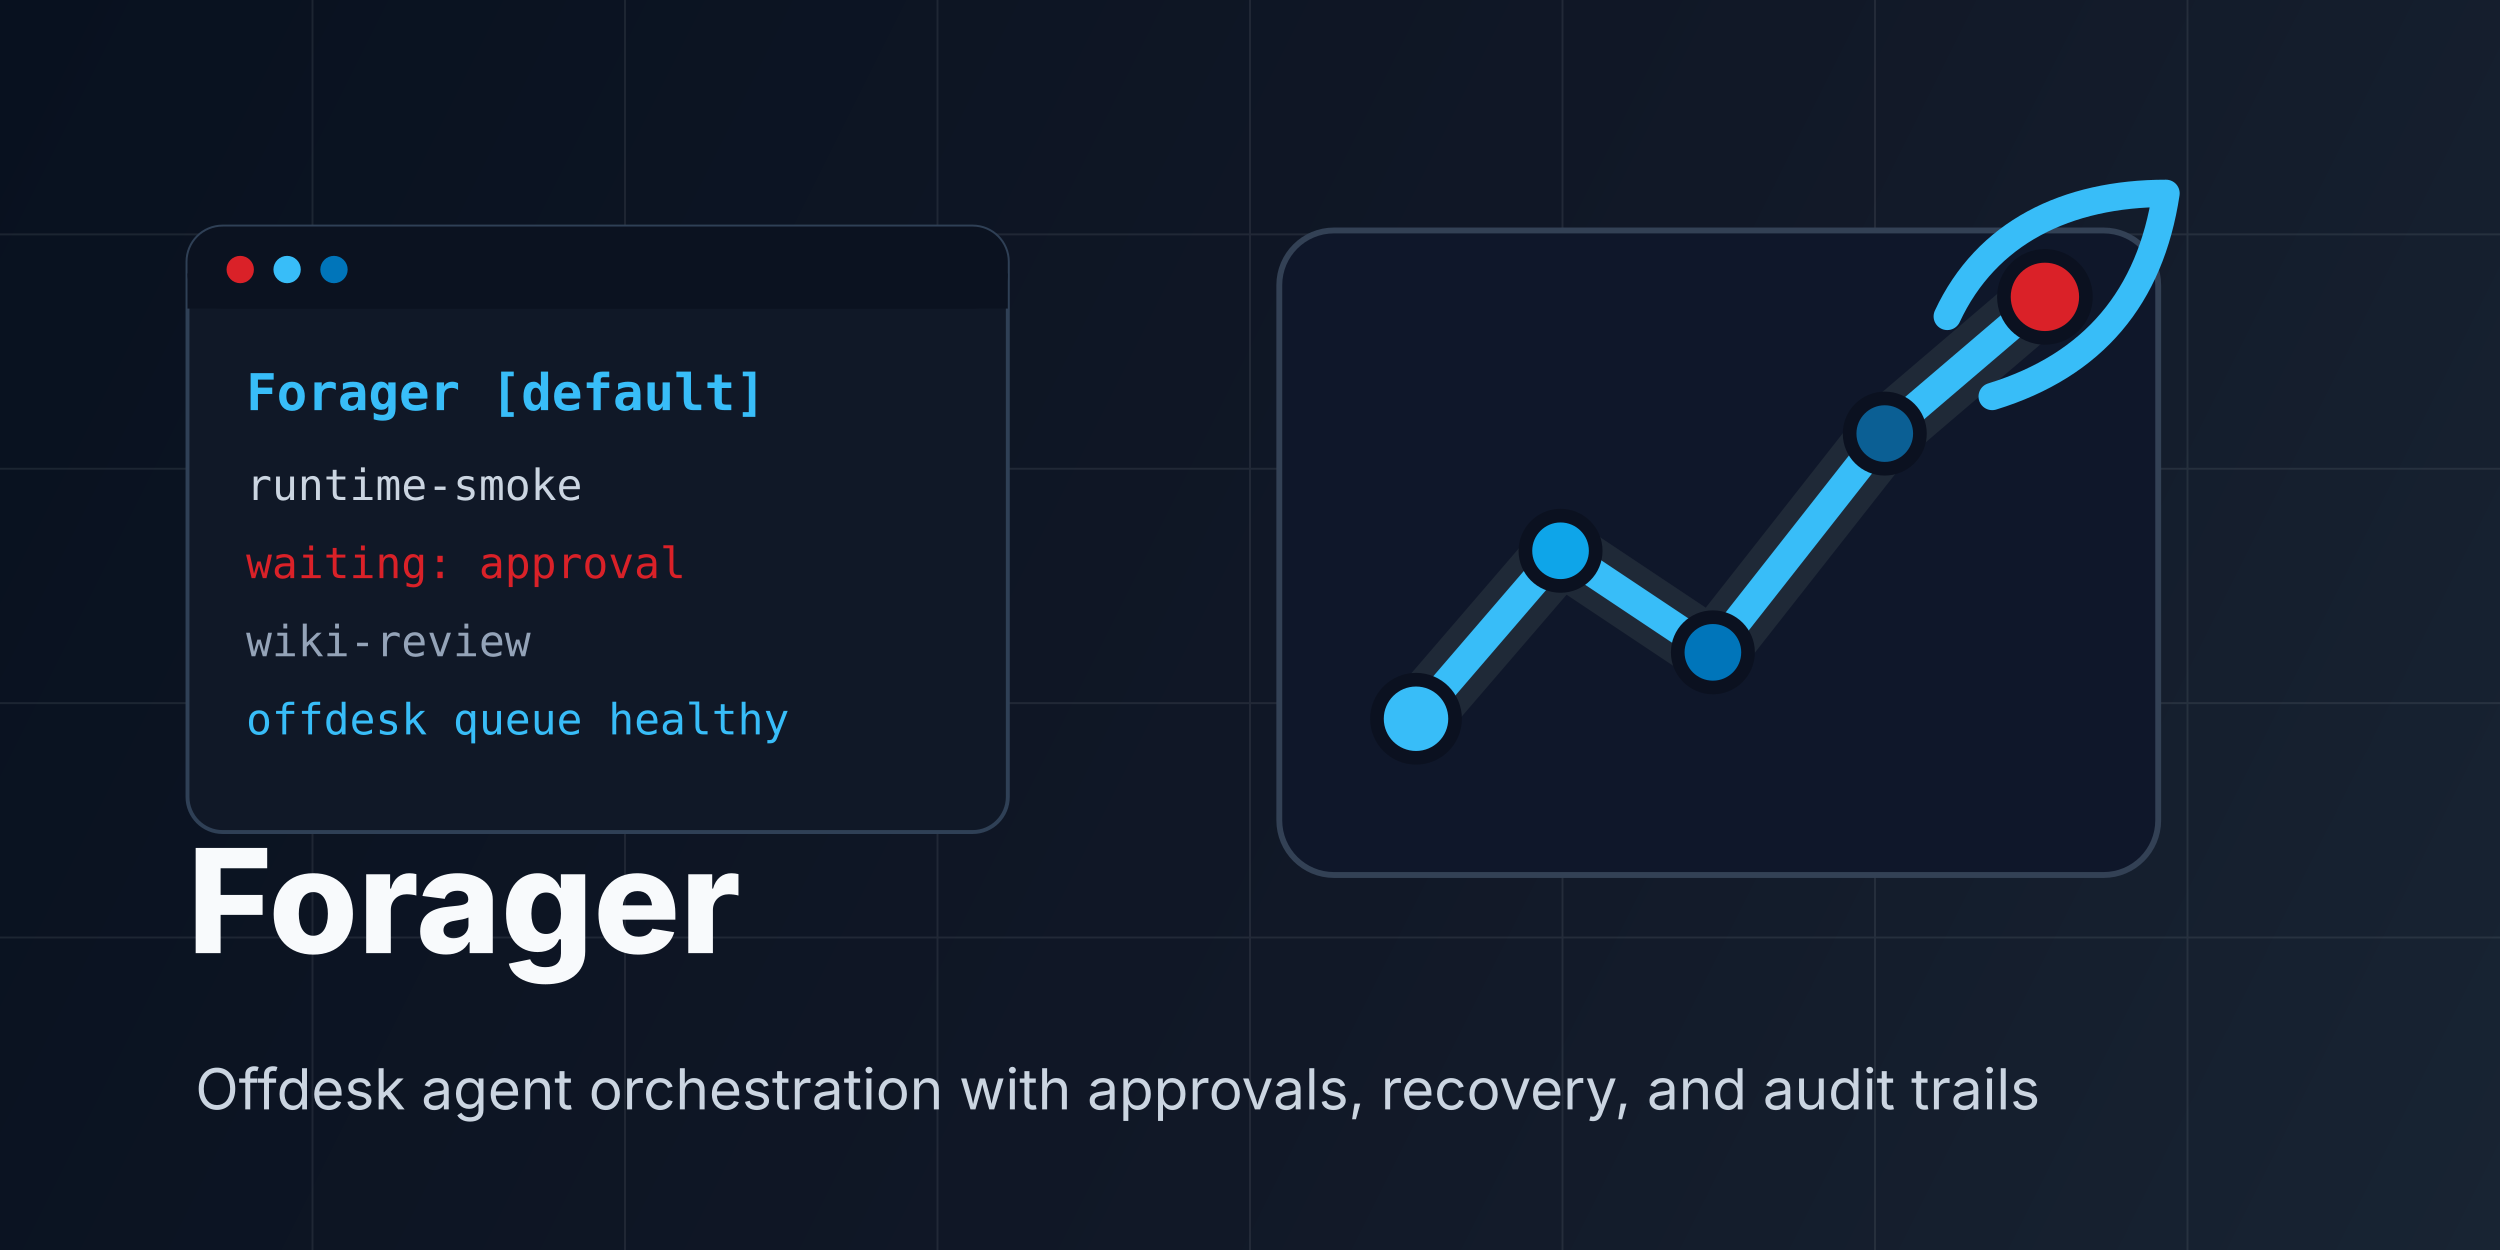
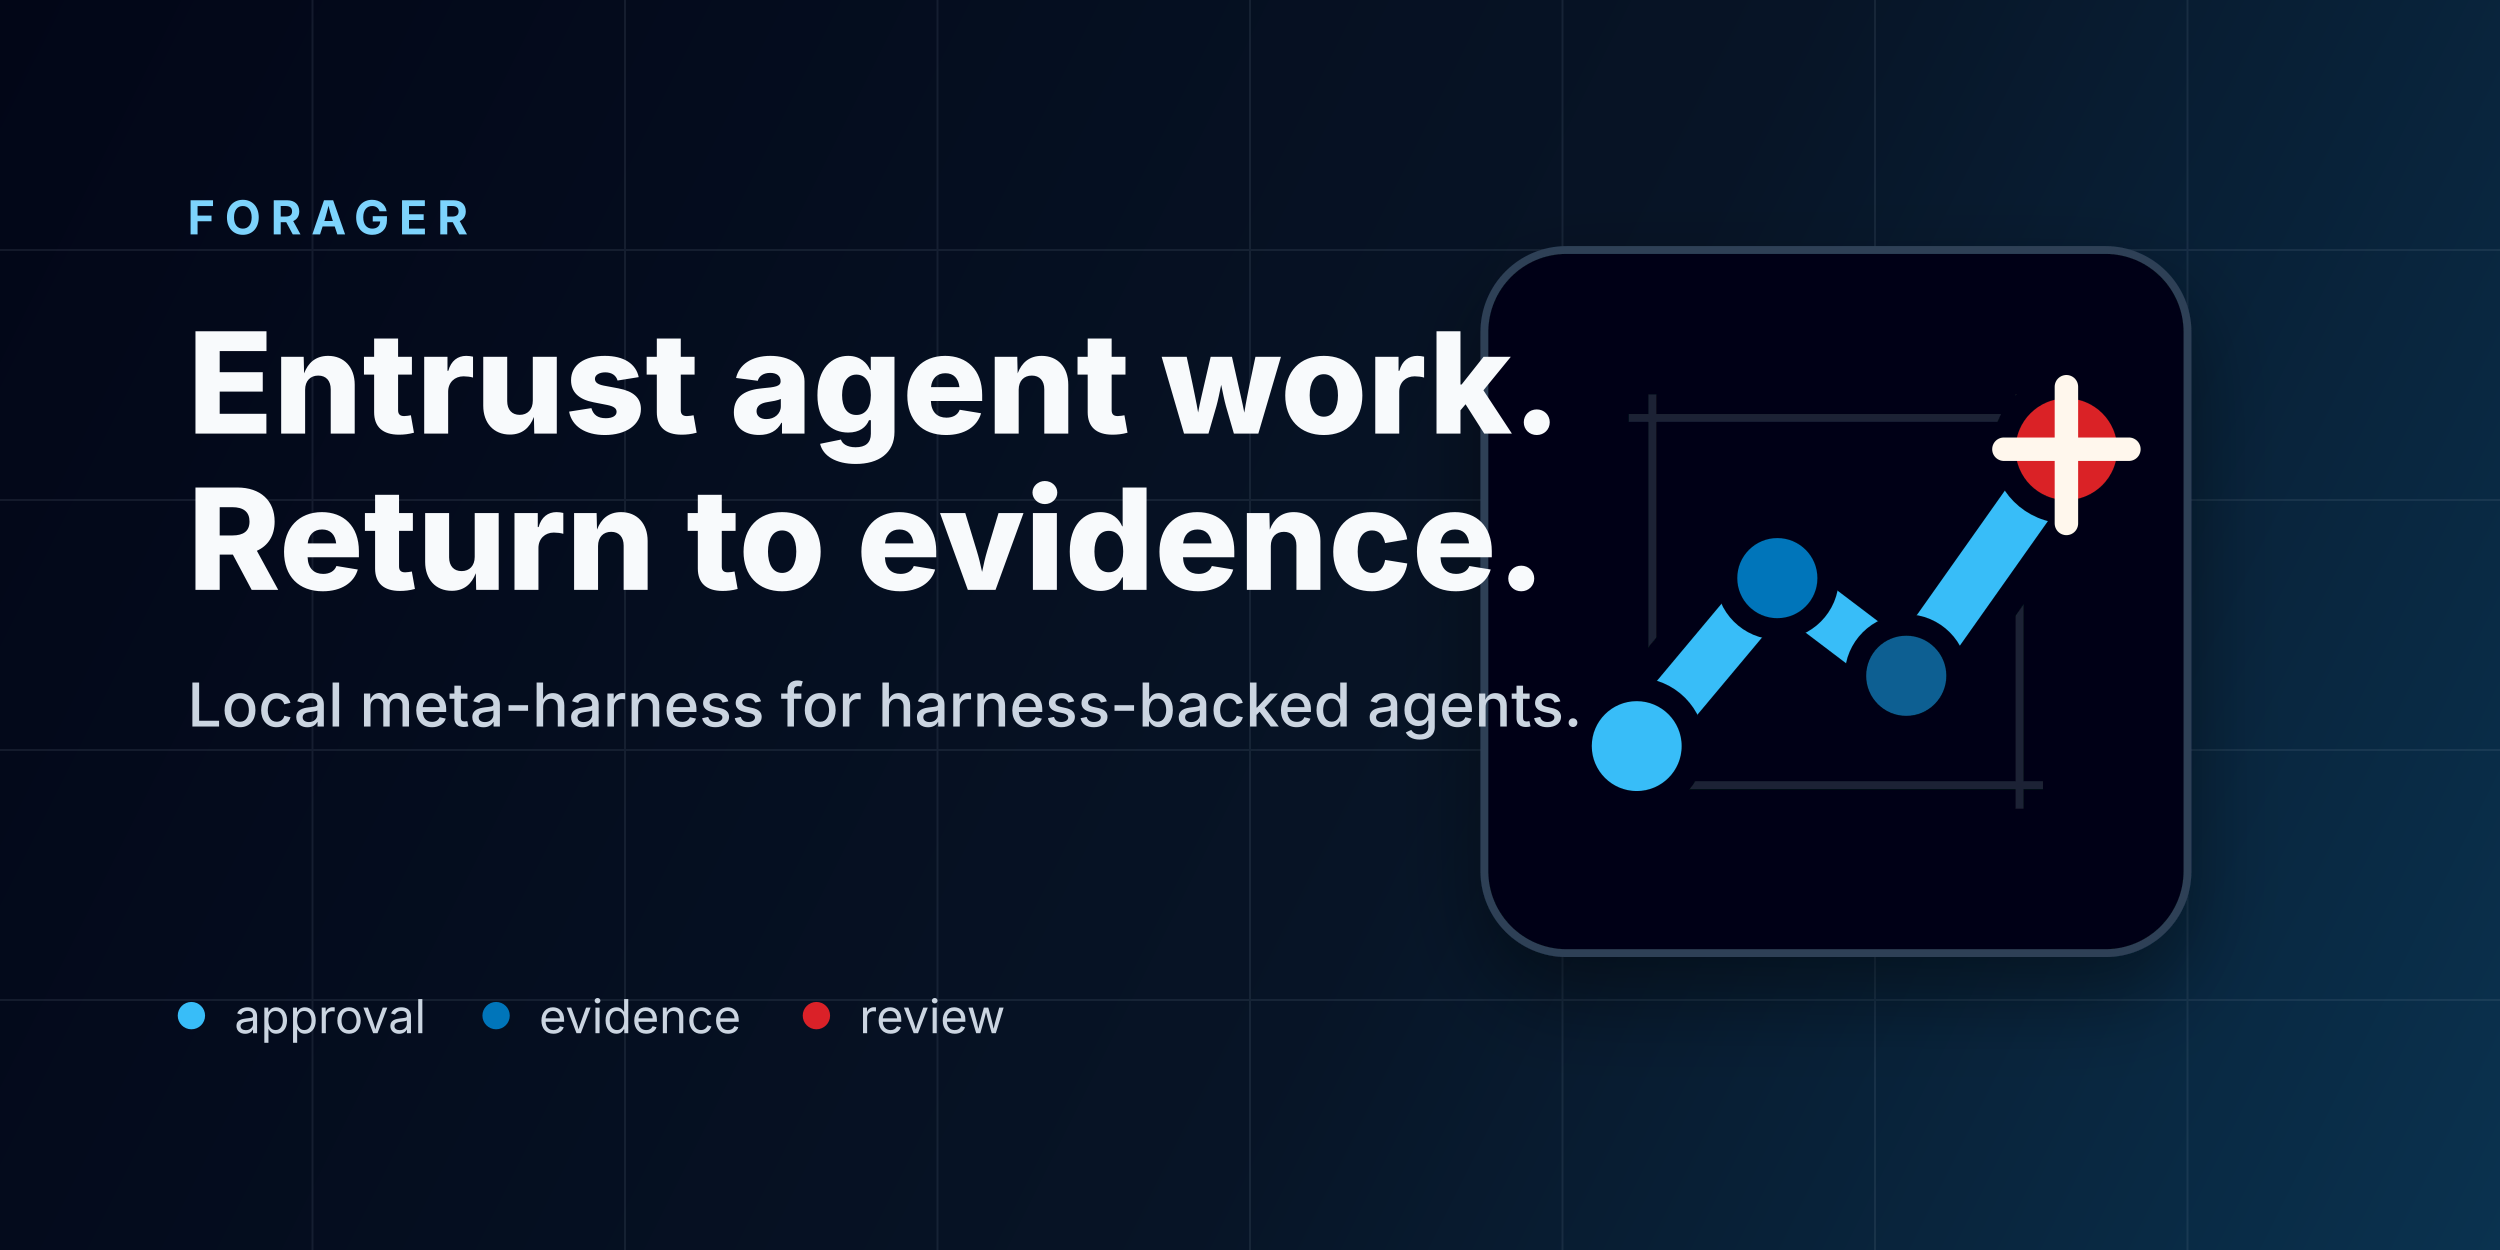
<svg xmlns="http://www.w3.org/2000/svg" viewBox="0 0 1280 640" role="img" aria-label="Forager social preview">
  <defs>
    <linearGradient id="bg" x1="0" y1="0" x2="1280" y2="640" gradientUnits="userSpaceOnUse">
-       <stop offset="0" stop-color="#08111f" />
-       <stop offset="0.58" stop-color="#111827" />
-       <stop offset="1" stop-color="#182433" />
+       <stop offset="0" stop-color="#020617" />
+       <stop offset="0.58" stop-color="#071426" />
+       <stop offset="1" stop-color="#0a324f" />
    </linearGradient>
-     <linearGradient id="route" x1="720" y1="410" x2="1060" y2="160" gradientUnits="userSpaceOnUse">
+     <linearGradient id="trail" x1="760" y1="430" x2="1080" y2="180" gradientUnits="userSpaceOnUse">
      <stop offset="0" stop-color="#38bdf8" />
-       <stop offset="0.58" stop-color="#0075ba" />
+       <stop offset="0.62" stop-color="#0075ba" />
      <stop offset="1" stop-color="#da2128" />
    </linearGradient>
+     <filter id="shadow" x="-20%" y="-20%" width="140%" height="140%">
+       <feDropShadow dx="0" dy="20" stdDeviation="22" flood-color="#000000" flood-opacity="0.42" />
+     </filter>
  </defs>
  <rect width="1280" height="640" fill="url(#bg)" />
-   <g opacity="0.08" stroke="#f8fafc">
-     <path d="M0 120h1280M0 240h1280M0 360h1280M0 480h1280" />
+   <g opacity="0.12" stroke="#94a3b8" stroke-width="1">
+     <path d="M0 128h1280M0 256h1280M0 384h1280M0 512h1280" />
    <path d="M160 0v640M320 0v640M480 0v640M640 0v640M800 0v640M960 0v640M1120 0v640" />
  </g>
-   <g transform="translate(96 116)">
-     <rect x="0" y="0" width="420" height="310" rx="18" fill="#101827" stroke="#2f4056" stroke-width="2" />
-     <rect x="0" y="0" width="420" height="42" rx="18" fill="#0b1220" />
-     <path d="M0 24h420v18H0z" fill="#0b1220" />
-     <circle cx="27" cy="22" r="7" fill="#da2128" />
-     <circle cx="51" cy="22" r="7" fill="#38bdf8" />
-     <circle cx="75" cy="22" r="7" fill="#0075ba" />
-     <text x="30" y="94" fill="#38bdf8" font-family="ui-monospace, SFMono-Regular, Menlo, monospace" font-size="26" font-weight="700">Forager [default]</text>
-     <text x="30" y="140" fill="#cbd5e1" font-family="ui-monospace, SFMono-Regular, Menlo, monospace" font-size="22">runtime-smoke</text>
-     <text x="30" y="180" fill="#da2128" font-family="ui-monospace, SFMono-Regular, Menlo, monospace" font-size="22">waiting: approval</text>
-     <text x="30" y="220" fill="#94a3b8" font-family="ui-monospace, SFMono-Regular, Menlo, monospace" font-size="22">wiki-review</text>
-     <text x="30" y="260" fill="#38bdf8" font-family="ui-monospace, SFMono-Regular, Menlo, monospace" font-size="22">offdesk queue healthy</text>
+   <g transform="translate(760 128)" filter="url(#shadow)">
+     <rect x="0" y="0" width="360" height="360" rx="42" fill="#020617" />
+     <rect x="0" y="0" width="360" height="360" rx="42" fill="none" stroke="#2f4056" stroke-width="4" />
+     <g opacity="0.18" stroke="#94a3b8" stroke-width="4">
+       <path d="M74 86h212" />
+       <path d="M74 274h212" />
+       <path d="M86 74v212" />
+       <path d="M274 74v212" />
+     </g>
+     <path d="M78 254l72-86 66 50 82-116" fill="none" stroke="#020617" stroke-width="56" stroke-linecap="round" stroke-linejoin="round" />
+     <path d="M78 254l72-86 66 50 82-116" fill="none" stroke="url(#trail)" stroke-width="27" stroke-linecap="round" stroke-linejoin="round" />
+     <circle cx="78" cy="254" r="29" fill="#38bdf8" stroke="#020617" stroke-width="12" />
+     <circle cx="150" cy="168" r="26" fill="#0075ba" stroke="#020617" stroke-width="11" />
+     <circle cx="216" cy="218" r="26" fill="#0a5f92" stroke="#020617" stroke-width="11" />
+     <circle cx="298" cy="102" r="32" fill="#da2128" stroke="#020617" stroke-width="12" />
+     <path d="M266 102h64M298 70v70" stroke="#fff7ed" stroke-width="12" stroke-linecap="round" />
  </g>
-   <g transform="translate(655 118)">
-     <rect x="0" y="0" width="450" height="330" rx="28" fill="#0f172a" stroke="#334155" stroke-width="3" />
-     <path d="M70 250l74-86 78 52 88-112 82-70" fill="none" stroke="#1f2937" stroke-width="34" stroke-linecap="round" stroke-linejoin="round" />
-     <path d="M70 250l74-86 78 52 88-112 82-70" fill="none" stroke="url(#route)" stroke-width="15" stroke-linecap="round" stroke-linejoin="round" />
-     <circle cx="70" cy="250" r="20" fill="#38bdf8" stroke="#0b1120" stroke-width="7" />
-     <circle cx="144" cy="164" r="18" fill="#0ea5e9" stroke="#0b1120" stroke-width="7" />
-     <circle cx="222" cy="216" r="18" fill="#0075ba" stroke="#0b1120" stroke-width="7" />
-     <circle cx="310" cy="104" r="18" fill="#0b5f94" stroke="#0b1120" stroke-width="7" />
-     <circle cx="392" cy="34" r="21" fill="#da2128" stroke="#0b1120" stroke-width="7" />
-     <path d="M342 44c20-43 61-63 112-63-8 53-37 88-89 104" fill="none" stroke="#38bdf8" stroke-width="14" stroke-linecap="round" stroke-linejoin="round" />
+   <g transform="translate(96 120)">
+     <text x="0" y="0" fill="#7dd3fc" font-family="Inter, ui-sans-serif, system-ui, sans-serif" font-size="24" font-weight="700" letter-spacing="5">FORAGER</text>
+     <text x="0" y="102" fill="#f8fafc" font-family="Inter, ui-sans-serif, system-ui, sans-serif" font-size="72" font-weight="800">Entrust agent work.</text>
+     <text x="0" y="182" fill="#f8fafc" font-family="Inter, ui-sans-serif, system-ui, sans-serif" font-size="72" font-weight="800">Return to evidence.</text>
+     <text x="0" y="252" fill="#cbd5e1" font-family="Inter, ui-sans-serif, system-ui, sans-serif" font-size="31" font-weight="500">Local meta-harness for harness-backed agents.</text>
  </g>
-   <text x="96" y="488" fill="#f8fafc" font-family="Inter, ui-sans-serif, system-ui, sans-serif" font-size="74" font-weight="800">Forager</text>
-   <text x="100" y="568" fill="#cbd5e1" font-family="Inter, ui-sans-serif, system-ui, sans-serif" font-size="29">Offdesk agent orchestration with approvals, recovery, and audit trails</text>
+   <g transform="translate(98 520)">
+     <circle cx="0" cy="0" r="7" fill="#38bdf8" />
+     <text x="22" y="9" fill="#cbd5e1" font-family="Inter, ui-sans-serif, system-ui, sans-serif" font-size="24">approval</text>
+     <circle cx="156" cy="0" r="7" fill="#0075ba" />
+     <text x="178" y="9" fill="#cbd5e1" font-family="Inter, ui-sans-serif, system-ui, sans-serif" font-size="24">evidence</text>
+     <circle cx="320" cy="0" r="7" fill="#da2128" />
+     <text x="342" y="9" fill="#cbd5e1" font-family="Inter, ui-sans-serif, system-ui, sans-serif" font-size="24">review</text>
+   </g>
</svg>
